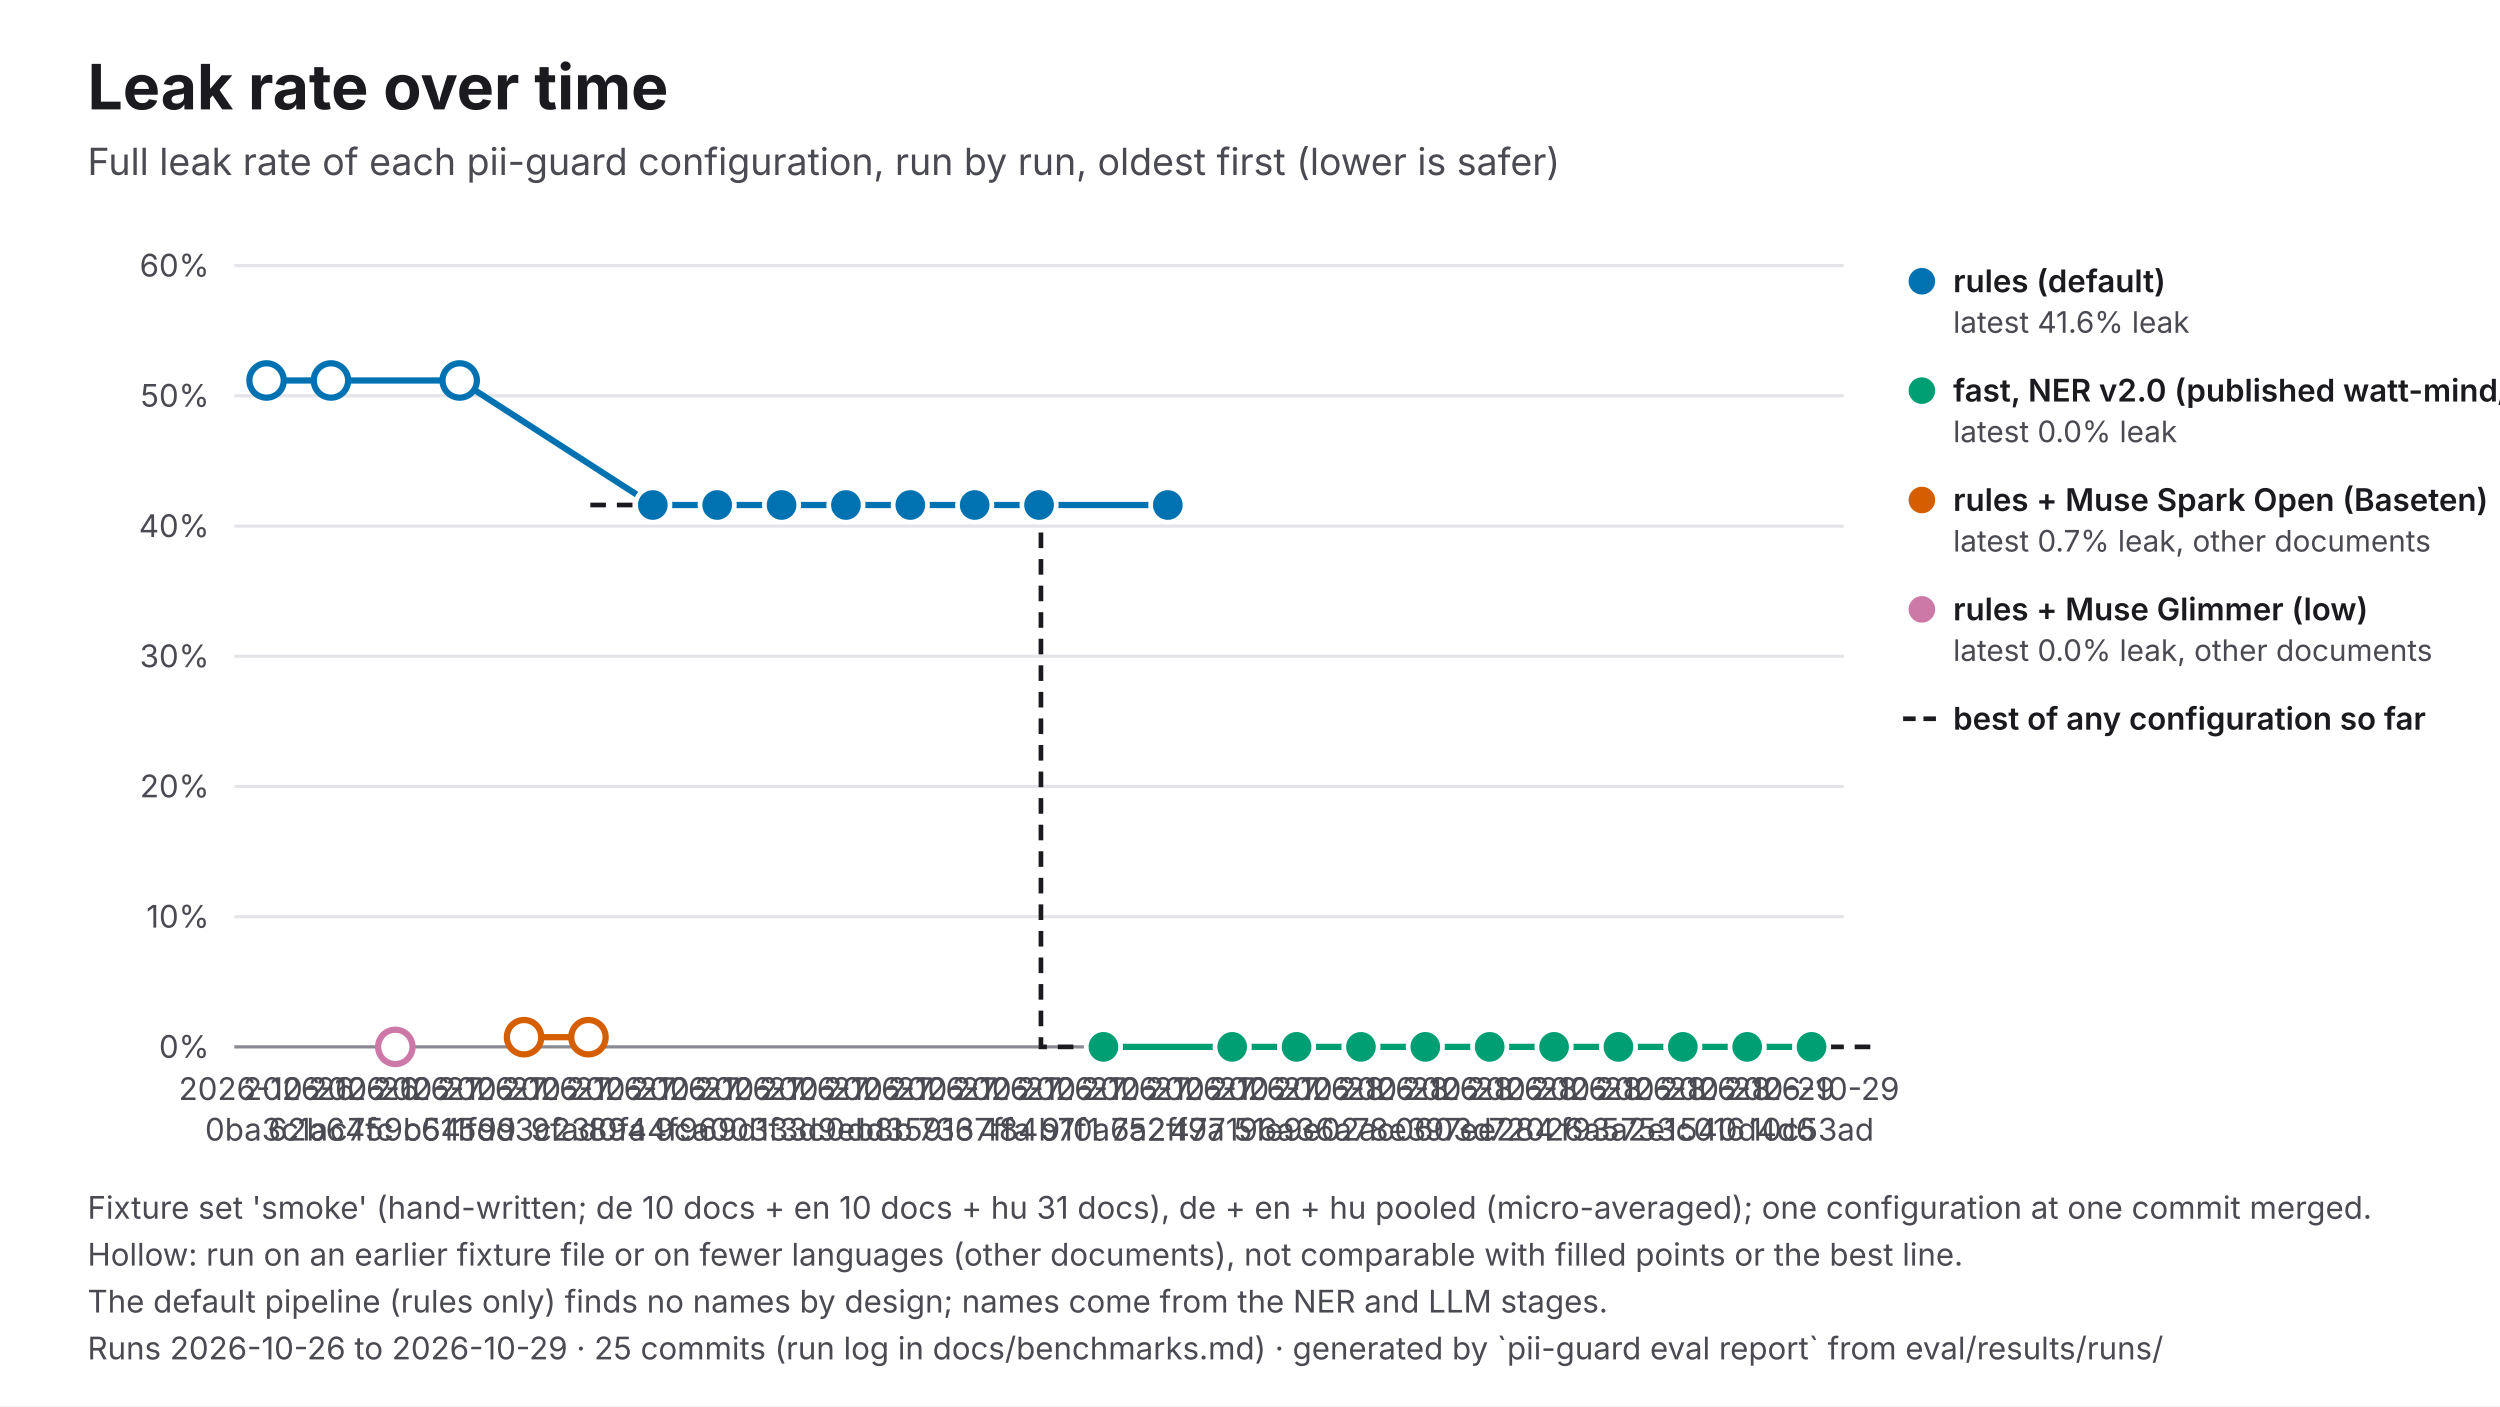
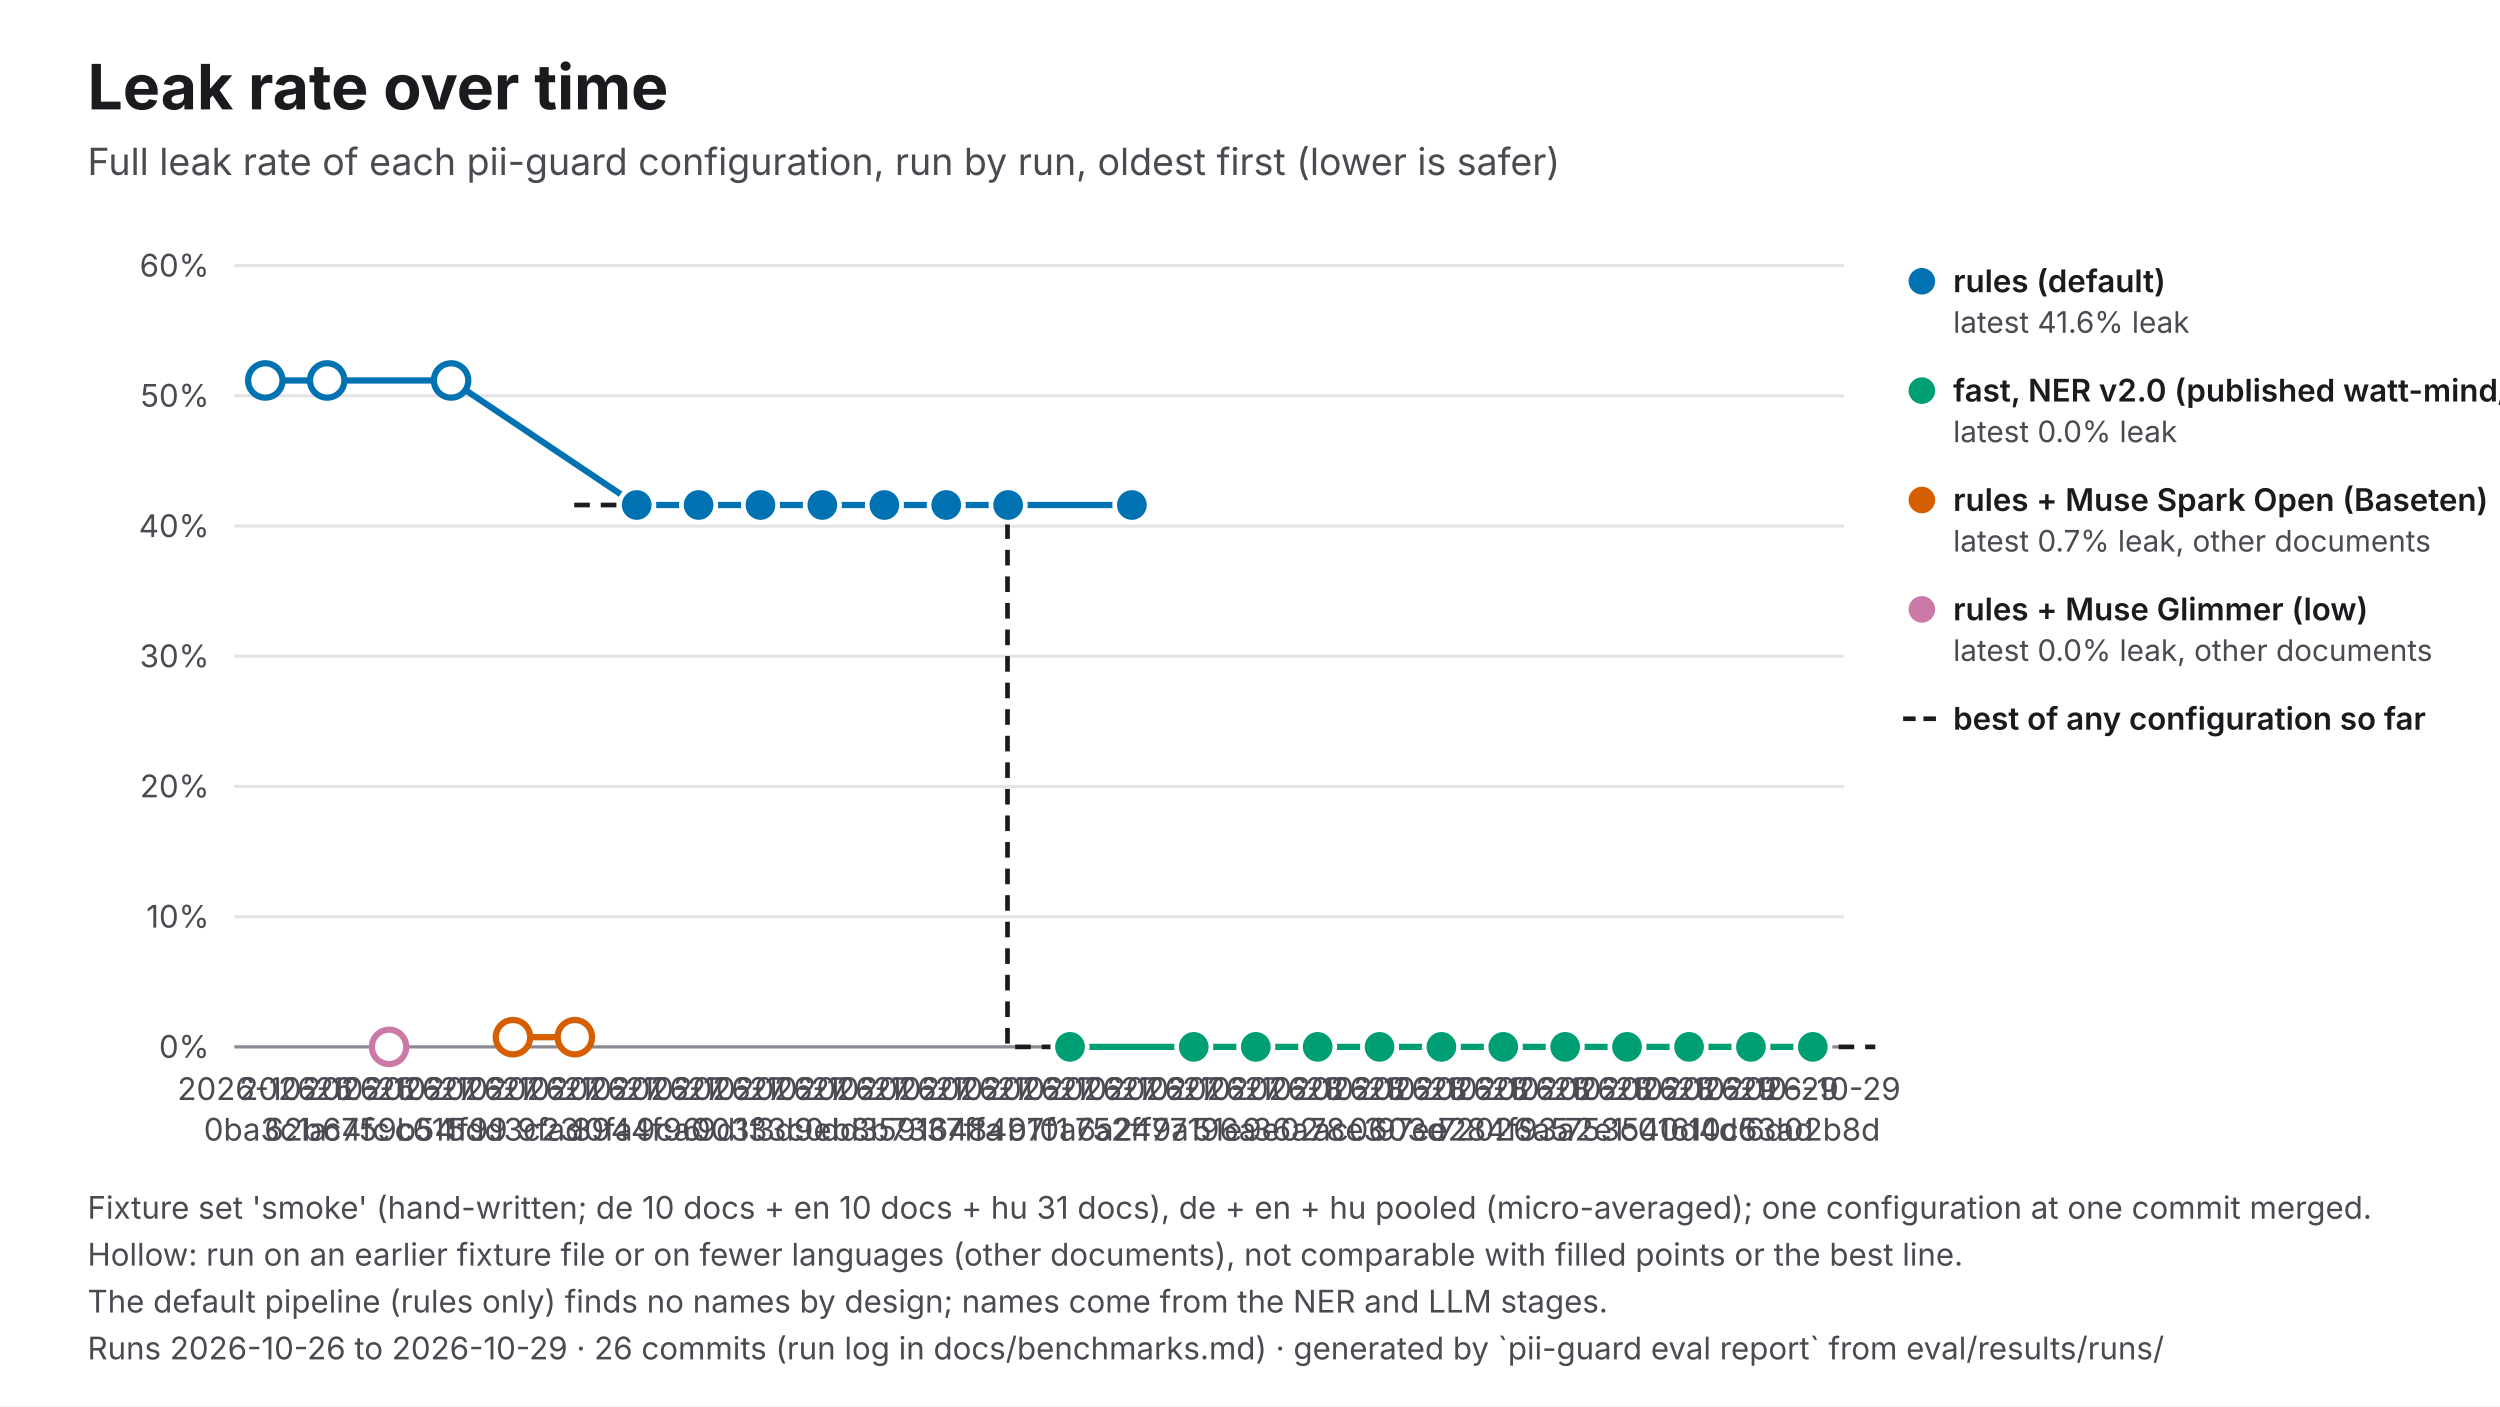
<svg xmlns="http://www.w3.org/2000/svg" viewBox="0 0 1600 900" width="1600" height="900" role="img" aria-labelledby="t d" font-family="Inter, 'Helvetica Neue', Helvetica, Arial, sans-serif">
  <rect width="1600" height="900" fill="#FFFFFF" />
  <text x="56" y="70" font-size="40" fill="#1B1B1F" font-weight="700">Leak rate over time</text>
  <text x="56" y="112" font-size="24" fill="#4A4A52">Full leak rate of each pii-guard configuration, run by run, oldest first (lower is safer)</text>
  <line x1="150" y1="670" x2="1180" y2="670" stroke="#E3E3E8" stroke-width="2" />
  <text x="134" y="677" font-size="20" fill="#4A4A52" text-anchor="end">0%</text>
  <line x1="150" y1="586.7" x2="1180" y2="586.7" stroke="#E3E3E8" stroke-width="2" />
  <text x="134" y="593.7" font-size="20" fill="#4A4A52" text-anchor="end">10%</text>
  <line x1="150" y1="503.3" x2="1180" y2="503.3" stroke="#E3E3E8" stroke-width="2" />
  <text x="134" y="510.3" font-size="20" fill="#4A4A52" text-anchor="end">20%</text>
  <line x1="150" y1="420" x2="1180" y2="420" stroke="#E3E3E8" stroke-width="2" />
  <text x="134" y="427" font-size="20" fill="#4A4A52" text-anchor="end">30%</text>
  <line x1="150" y1="336.7" x2="1180" y2="336.7" stroke="#E3E3E8" stroke-width="2" />
  <text x="134" y="343.7" font-size="20" fill="#4A4A52" text-anchor="end">40%</text>
  <line x1="150" y1="253.3" x2="1180" y2="253.3" stroke="#E3E3E8" stroke-width="2" />
  <text x="134" y="260.3" font-size="20" fill="#4A4A52" text-anchor="end">50%</text>
  <line x1="150" y1="170" x2="1180" y2="170" stroke="#E3E3E8" stroke-width="2" />
  <text x="134" y="177" font-size="20" fill="#4A4A52" text-anchor="end">60%</text>
-   <text x="170.6" y="704" font-size="20" fill="#4A4A52" text-anchor="middle">2026-10-26</text>
-   <text x="170.6" y="730" font-size="20" fill="#4A4A52" text-anchor="middle">0ba3c1a</text>
-   <text x="211.8" y="704" font-size="20" fill="#4A4A52" text-anchor="middle">2026-10-26</text>
-   <text x="211.8" y="730" font-size="20" fill="#4A4A52" text-anchor="middle">62b64fc</text>
-   <text x="253" y="704" font-size="20" fill="#4A4A52" text-anchor="middle">2026-10-27</text>
-   <text x="253" y="730" font-size="20" fill="#4A4A52" text-anchor="middle">c759b54</text>
-   <text x="294.2" y="704" font-size="20" fill="#4A4A52" text-anchor="middle">2026-10-27</text>
-   <text x="294.2" y="730" font-size="20" fill="#4A4A52" text-anchor="middle">c611f99</text>
-   <text x="335.4" y="704" font-size="20" fill="#4A4A52" text-anchor="middle">2026-10-27</text>
-   <text x="335.4" y="730" font-size="20" fill="#4A4A52" text-anchor="middle">5dd3c23</text>
-   <text x="376.6" y="704" font-size="20" fill="#4A4A52" text-anchor="middle">2026-10-27</text>
-   <text x="376.6" y="730" font-size="20" fill="#4A4A52" text-anchor="middle">9fad0fa</text>
-   <text x="417.8" y="704" font-size="20" fill="#4A4A52" text-anchor="middle">2026-10-27</text>
-   <text x="417.8" y="730" font-size="20" fill="#4A4A52" text-anchor="middle">8944f96</text>
-   <text x="459" y="704" font-size="20" fill="#4A4A52" text-anchor="middle">2026-10-27</text>
-   <text x="459" y="730" font-size="20" fill="#4A4A52" text-anchor="middle">9ca003f</text>
-   <text x="500.2" y="704" font-size="20" fill="#4A4A52" text-anchor="middle">2026-10-27</text>
-   <text x="500.2" y="730" font-size="20" fill="#4A4A52" text-anchor="middle">9d133c0</text>
-   <text x="541.4" y="704" font-size="20" fill="#4A4A52" text-anchor="middle">2026-10-27</text>
-   <text x="541.4" y="730" font-size="20" fill="#4A4A52" text-anchor="middle">3d9eb8b</text>
-   <text x="582.6" y="704" font-size="20" fill="#4A4A52" text-anchor="middle">2026-10-27</text>
-   <text x="582.6" y="730" font-size="20" fill="#4A4A52" text-anchor="middle">dd35916</text>
-   <text x="623.8" y="704" font-size="20" fill="#4A4A52" text-anchor="middle">2026-10-27</text>
-   <text x="623.8" y="730" font-size="20" fill="#4A4A52" text-anchor="middle">7337ffa</text>
-   <text x="665" y="704" font-size="20" fill="#4A4A52" text-anchor="middle">2026-10-27</text>
-   <text x="665" y="730" font-size="20" fill="#4A4A52" text-anchor="middle">484b7f1</text>
-   <text x="706.2" y="704" font-size="20" fill="#4A4A52" text-anchor="middle">2026-10-27</text>
-   <text x="706.2" y="730" font-size="20" fill="#4A4A52" text-anchor="middle">910a6a2</text>
-   <text x="747.4" y="704" font-size="20" fill="#4A4A52" text-anchor="middle">2026-10-27</text>
-   <text x="747.4" y="730" font-size="20" fill="#4A4A52" text-anchor="middle">752ff9a</text>
-   <text x="788.6" y="704" font-size="20" fill="#4A4A52" text-anchor="middle">2026-10-27</text>
-   <text x="788.6" y="730" font-size="20" fill="#4A4A52" text-anchor="middle">477196a</text>
-   <text x="829.8" y="704" font-size="20" fill="#4A4A52" text-anchor="middle">2026-10-28</text>
-   <text x="829.8" y="730" font-size="20" fill="#4A4A52" text-anchor="middle">51e9e02</text>
-   <text x="871" y="704" font-size="20" fill="#4A4A52" text-anchor="middle">2026-10-28</text>
-   <text x="871" y="730" font-size="20" fill="#4A4A52" text-anchor="middle">36a78e3</text>
-   <text x="912.2" y="704" font-size="20" fill="#4A4A52" text-anchor="middle">2026-10-28</text>
-   <text x="912.2" y="730" font-size="20" fill="#4A4A52" text-anchor="middle">ac0603d</text>
-   <text x="953.4" y="704" font-size="20" fill="#4A4A52" text-anchor="middle">2026-10-28</text>
-   <text x="953.4" y="730" font-size="20" fill="#4A4A52" text-anchor="middle">97ee284</text>
-   <text x="994.6" y="704" font-size="20" fill="#4A4A52" text-anchor="middle">2026-10-28</text>
-   <text x="994.6" y="730" font-size="20" fill="#4A4A52" text-anchor="middle">72026a5</text>
-   <text x="1035.8" y="704" font-size="20" fill="#4A4A52" text-anchor="middle">2026-10-28</text>
-   <text x="1035.8" y="730" font-size="20" fill="#4A4A52" text-anchor="middle">f93a2e1</text>
-   <text x="1077" y="704" font-size="20" fill="#4A4A52" text-anchor="middle">2026-10-28</text>
-   <text x="1077" y="730" font-size="20" fill="#4A4A52" text-anchor="middle">753c016</text>
-   <text x="1118.2" y="704" font-size="20" fill="#4A4A52" text-anchor="middle">2026-10-29</text>
-   <text x="1118.2" y="730" font-size="20" fill="#4A4A52" text-anchor="middle">540d4d6</text>
-   <text x="1159.4" y="704" font-size="20" fill="#4A4A52" text-anchor="middle">2026-10-29</text>
-   <text x="1159.4" y="730" font-size="20" fill="#4A4A52" text-anchor="middle">10c53ad</text>
+   <text x="169.8" y="704" font-size="20" fill="#4A4A52" text-anchor="middle">2026-10-26</text>
+   <text x="169.8" y="730" font-size="20" fill="#4A4A52" text-anchor="middle">0ba3c1a</text>
+   <text x="209.4" y="704" font-size="20" fill="#4A4A52" text-anchor="middle">2026-10-26</text>
+   <text x="209.4" y="730" font-size="20" fill="#4A4A52" text-anchor="middle">62b64fc</text>
+   <text x="249" y="704" font-size="20" fill="#4A4A52" text-anchor="middle">2026-10-27</text>
+   <text x="249" y="730" font-size="20" fill="#4A4A52" text-anchor="middle">c759b54</text>
+   <text x="288.7" y="704" font-size="20" fill="#4A4A52" text-anchor="middle">2026-10-27</text>
+   <text x="288.7" y="730" font-size="20" fill="#4A4A52" text-anchor="middle">c611f99</text>
+   <text x="328.3" y="704" font-size="20" fill="#4A4A52" text-anchor="middle">2026-10-27</text>
+   <text x="328.3" y="730" font-size="20" fill="#4A4A52" text-anchor="middle">5dd3c23</text>
+   <text x="367.9" y="704" font-size="20" fill="#4A4A52" text-anchor="middle">2026-10-27</text>
+   <text x="367.9" y="730" font-size="20" fill="#4A4A52" text-anchor="middle">9fad0fa</text>
+   <text x="407.5" y="704" font-size="20" fill="#4A4A52" text-anchor="middle">2026-10-27</text>
+   <text x="407.5" y="730" font-size="20" fill="#4A4A52" text-anchor="middle">8944f96</text>
+   <text x="447.1" y="704" font-size="20" fill="#4A4A52" text-anchor="middle">2026-10-27</text>
+   <text x="447.1" y="730" font-size="20" fill="#4A4A52" text-anchor="middle">9ca003f</text>
+   <text x="486.7" y="704" font-size="20" fill="#4A4A52" text-anchor="middle">2026-10-27</text>
+   <text x="486.7" y="730" font-size="20" fill="#4A4A52" text-anchor="middle">9d133c0</text>
+   <text x="526.3" y="704" font-size="20" fill="#4A4A52" text-anchor="middle">2026-10-27</text>
+   <text x="526.3" y="730" font-size="20" fill="#4A4A52" text-anchor="middle">3d9eb8b</text>
+   <text x="566" y="704" font-size="20" fill="#4A4A52" text-anchor="middle">2026-10-27</text>
+   <text x="566" y="730" font-size="20" fill="#4A4A52" text-anchor="middle">dd35916</text>
+   <text x="605.6" y="704" font-size="20" fill="#4A4A52" text-anchor="middle">2026-10-27</text>
+   <text x="605.6" y="730" font-size="20" fill="#4A4A52" text-anchor="middle">7337ffa</text>
+   <text x="645.2" y="704" font-size="20" fill="#4A4A52" text-anchor="middle">2026-10-27</text>
+   <text x="645.2" y="730" font-size="20" fill="#4A4A52" text-anchor="middle">484b7f1</text>
+   <text x="684.8" y="704" font-size="20" fill="#4A4A52" text-anchor="middle">2026-10-27</text>
+   <text x="684.8" y="730" font-size="20" fill="#4A4A52" text-anchor="middle">910a6a2</text>
+   <text x="724.4" y="704" font-size="20" fill="#4A4A52" text-anchor="middle">2026-10-27</text>
+   <text x="724.4" y="730" font-size="20" fill="#4A4A52" text-anchor="middle">752ff9a</text>
+   <text x="764" y="704" font-size="20" fill="#4A4A52" text-anchor="middle">2026-10-27</text>
+   <text x="764" y="730" font-size="20" fill="#4A4A52" text-anchor="middle">477196a</text>
+   <text x="803.7" y="704" font-size="20" fill="#4A4A52" text-anchor="middle">2026-10-28</text>
+   <text x="803.7" y="730" font-size="20" fill="#4A4A52" text-anchor="middle">51e9e02</text>
+   <text x="843.3" y="704" font-size="20" fill="#4A4A52" text-anchor="middle">2026-10-28</text>
+   <text x="843.3" y="730" font-size="20" fill="#4A4A52" text-anchor="middle">36a78e3</text>
+   <text x="882.9" y="704" font-size="20" fill="#4A4A52" text-anchor="middle">2026-10-28</text>
+   <text x="882.9" y="730" font-size="20" fill="#4A4A52" text-anchor="middle">ac0603d</text>
+   <text x="922.5" y="704" font-size="20" fill="#4A4A52" text-anchor="middle">2026-10-28</text>
+   <text x="922.5" y="730" font-size="20" fill="#4A4A52" text-anchor="middle">97ee284</text>
+   <text x="962.1" y="704" font-size="20" fill="#4A4A52" text-anchor="middle">2026-10-28</text>
+   <text x="962.1" y="730" font-size="20" fill="#4A4A52" text-anchor="middle">72026a5</text>
+   <text x="1001.7" y="704" font-size="20" fill="#4A4A52" text-anchor="middle">2026-10-28</text>
+   <text x="1001.7" y="730" font-size="20" fill="#4A4A52" text-anchor="middle">f93a2e1</text>
+   <text x="1041.3" y="704" font-size="20" fill="#4A4A52" text-anchor="middle">2026-10-28</text>
+   <text x="1041.3" y="730" font-size="20" fill="#4A4A52" text-anchor="middle">753c016</text>
+   <text x="1081" y="704" font-size="20" fill="#4A4A52" text-anchor="middle">2026-10-29</text>
+   <text x="1081" y="730" font-size="20" fill="#4A4A52" text-anchor="middle">540d4d6</text>
+   <text x="1120.6" y="704" font-size="20" fill="#4A4A52" text-anchor="middle">2026-10-29</text>
+   <text x="1120.6" y="730" font-size="20" fill="#4A4A52" text-anchor="middle">10c53ad</text>
+   <text x="1160.2" y="704" font-size="20" fill="#4A4A52" text-anchor="middle">2026-10-29</text>
+   <text x="1160.2" y="730" font-size="20" fill="#4A4A52" text-anchor="middle">6d02b8d</text>
  <line x1="150" y1="670" x2="1180" y2="670" stroke="#8A8A93" stroke-width="2" />
-   <path d="M377.8,323.2H419V323.2H460.2V323.2H501.4V323.2H542.6V323.2H583.8V323.2H625V323.2H666.2V670H707.4V670H748.6V670H789.8V670H831V670H872.2V670H913.4V670H954.6V670H995.8V670H1037V670H1078.2V670H1119.4V670H1199.4" fill="none" stroke="#1B1B1F" stroke-width="3" stroke-dasharray="10 7" />
-   <path d="M170.6,243.5L211.8,243.5L294.2,243.5L417.8,323.2L459,323.2L500.2,323.2L541.4,323.2L582.6,323.2L623.8,323.2L665,323.2L747.4,323.2" fill="none" stroke="#0072B2" stroke-width="4" />
-   <circle cx="170.6" cy="243.5" r="11" fill="#FFFFFF" stroke="#0072B2" stroke-width="4" />
-   <circle cx="211.8" cy="243.5" r="11" fill="#FFFFFF" stroke="#0072B2" stroke-width="4" />
-   <circle cx="294.2" cy="243.5" r="11" fill="#FFFFFF" stroke="#0072B2" stroke-width="4" />
-   <circle cx="417.8" cy="323.2" r="11" fill="#0072B2" stroke="#FFFFFF" stroke-width="3" />
-   <circle cx="459" cy="323.2" r="11" fill="#0072B2" stroke="#FFFFFF" stroke-width="3" />
-   <circle cx="500.2" cy="323.2" r="11" fill="#0072B2" stroke="#FFFFFF" stroke-width="3" />
-   <circle cx="541.4" cy="323.2" r="11" fill="#0072B2" stroke="#FFFFFF" stroke-width="3" />
-   <circle cx="582.6" cy="323.2" r="11" fill="#0072B2" stroke="#FFFFFF" stroke-width="3" />
-   <circle cx="623.8" cy="323.2" r="11" fill="#0072B2" stroke="#FFFFFF" stroke-width="3" />
-   <circle cx="665" cy="323.2" r="11" fill="#0072B2" stroke="#FFFFFF" stroke-width="3" />
-   <circle cx="747.4" cy="323.2" r="11" fill="#0072B2" stroke="#FFFFFF" stroke-width="3" />
-   <path d="M706.2,670L788.6,670L829.8,670L871,670L912.2,670L953.4,670L994.6,670L1035.8,670L1077,670L1118.2,670L1159.4,670" fill="none" stroke="#009E73" stroke-width="4" />
-   <circle cx="706.2" cy="670" r="11" fill="#009E73" stroke="#FFFFFF" stroke-width="3" />
-   <circle cx="788.6" cy="670" r="11" fill="#009E73" stroke="#FFFFFF" stroke-width="3" />
-   <circle cx="829.8" cy="670" r="11" fill="#009E73" stroke="#FFFFFF" stroke-width="3" />
-   <circle cx="871" cy="670" r="11" fill="#009E73" stroke="#FFFFFF" stroke-width="3" />
-   <circle cx="912.2" cy="670" r="11" fill="#009E73" stroke="#FFFFFF" stroke-width="3" />
-   <circle cx="953.4" cy="670" r="11" fill="#009E73" stroke="#FFFFFF" stroke-width="3" />
-   <circle cx="994.6" cy="670" r="11" fill="#009E73" stroke="#FFFFFF" stroke-width="3" />
-   <circle cx="1035.8" cy="670" r="11" fill="#009E73" stroke="#FFFFFF" stroke-width="3" />
-   <circle cx="1077" cy="670" r="11" fill="#009E73" stroke="#FFFFFF" stroke-width="3" />
-   <circle cx="1118.2" cy="670" r="11" fill="#009E73" stroke="#FFFFFF" stroke-width="3" />
-   <circle cx="1159.4" cy="670" r="11" fill="#009E73" stroke="#FFFFFF" stroke-width="3" />
-   <path d="M335.4,663.8L376.6,663.8" fill="none" stroke="#D55E00" stroke-width="4" />
-   <circle cx="335.4" cy="663.8" r="11" fill="#FFFFFF" stroke="#D55E00" stroke-width="4" />
-   <circle cx="376.6" cy="663.8" r="11" fill="#FFFFFF" stroke="#D55E00" stroke-width="4" />
-   <circle cx="253" cy="670" r="11" fill="#FFFFFF" stroke="#CC79A7" stroke-width="4" />
+   <path d="M367.5,323.2H407.1V323.2H446.7V323.2H486.3V323.2H526V323.2H565.6V323.2H605.2V323.2H644.8V670H684.4V670H724V670H763.7V670H803.3V670H842.9V670H882.5V670H922.1V670H961.7V670H1001.3V670H1041V670H1080.6V670H1120.2V670H1200.2" fill="none" stroke="#1B1B1F" stroke-width="3" stroke-dasharray="10 7" />
+   <path d="M169.8,243.5L209.4,243.5L288.7,243.5L407.5,323.2L447.1,323.2L486.7,323.2L526.3,323.2L566,323.2L605.6,323.2L645.2,323.2L724.4,323.2" fill="none" stroke="#0072B2" stroke-width="4" />
+   <circle cx="169.8" cy="243.5" r="11" fill="#FFFFFF" stroke="#0072B2" stroke-width="4" />
+   <circle cx="209.4" cy="243.5" r="11" fill="#FFFFFF" stroke="#0072B2" stroke-width="4" />
+   <circle cx="288.7" cy="243.5" r="11" fill="#FFFFFF" stroke="#0072B2" stroke-width="4" />
+   <circle cx="407.5" cy="323.2" r="11" fill="#0072B2" stroke="#FFFFFF" stroke-width="3" />
+   <circle cx="447.1" cy="323.2" r="11" fill="#0072B2" stroke="#FFFFFF" stroke-width="3" />
+   <circle cx="486.7" cy="323.2" r="11" fill="#0072B2" stroke="#FFFFFF" stroke-width="3" />
+   <circle cx="526.3" cy="323.2" r="11" fill="#0072B2" stroke="#FFFFFF" stroke-width="3" />
+   <circle cx="566" cy="323.2" r="11" fill="#0072B2" stroke="#FFFFFF" stroke-width="3" />
+   <circle cx="605.6" cy="323.2" r="11" fill="#0072B2" stroke="#FFFFFF" stroke-width="3" />
+   <circle cx="645.2" cy="323.2" r="11" fill="#0072B2" stroke="#FFFFFF" stroke-width="3" />
+   <circle cx="724.4" cy="323.2" r="11" fill="#0072B2" stroke="#FFFFFF" stroke-width="3" />
+   <path d="M684.8,670L764,670L803.7,670L843.3,670L882.9,670L922.5,670L962.1,670L1001.7,670L1041.3,670L1081,670L1120.6,670L1160.2,670" fill="none" stroke="#009E73" stroke-width="4" />
+   <circle cx="684.8" cy="670" r="11" fill="#009E73" stroke="#FFFFFF" stroke-width="3" />
+   <circle cx="764" cy="670" r="11" fill="#009E73" stroke="#FFFFFF" stroke-width="3" />
+   <circle cx="803.7" cy="670" r="11" fill="#009E73" stroke="#FFFFFF" stroke-width="3" />
+   <circle cx="843.3" cy="670" r="11" fill="#009E73" stroke="#FFFFFF" stroke-width="3" />
+   <circle cx="882.9" cy="670" r="11" fill="#009E73" stroke="#FFFFFF" stroke-width="3" />
+   <circle cx="922.5" cy="670" r="11" fill="#009E73" stroke="#FFFFFF" stroke-width="3" />
+   <circle cx="962.1" cy="670" r="11" fill="#009E73" stroke="#FFFFFF" stroke-width="3" />
+   <circle cx="1001.7" cy="670" r="11" fill="#009E73" stroke="#FFFFFF" stroke-width="3" />
+   <circle cx="1041.3" cy="670" r="11" fill="#009E73" stroke="#FFFFFF" stroke-width="3" />
+   <circle cx="1081" cy="670" r="11" fill="#009E73" stroke="#FFFFFF" stroke-width="3" />
+   <circle cx="1120.6" cy="670" r="11" fill="#009E73" stroke="#FFFFFF" stroke-width="3" />
+   <circle cx="1160.2" cy="670" r="11" fill="#009E73" stroke="#FFFFFF" stroke-width="3" />
+   <path d="M328.3,663.8L367.9,663.8" fill="none" stroke="#D55E00" stroke-width="4" />
+   <circle cx="328.3" cy="663.8" r="11" fill="#FFFFFF" stroke="#D55E00" stroke-width="4" />
+   <circle cx="367.9" cy="663.8" r="11" fill="#FFFFFF" stroke="#D55E00" stroke-width="4" />
+   <circle cx="249" cy="670" r="11" fill="#FFFFFF" stroke="#CC79A7" stroke-width="4" />
  <circle cx="1230" cy="180" r="10" fill="#0072B2" stroke="#FFFFFF" stroke-width="3" />
  <text x="1250" y="187" font-size="20" fill="#1B1B1F" font-weight="600">rules (default)</text>
  <text x="1250" y="213" font-size="19" fill="#4A4A52">latest 41.6% leak</text>
  <circle cx="1230" cy="250" r="10" fill="#009E73" stroke="#FFFFFF" stroke-width="3" />
  <text x="1250" y="257" font-size="20" fill="#1B1B1F" font-weight="600">fast, NER v2.0 (published watt-mind/pii-guard-ner-xlmr-base, LAB-1306)</text>
  <text x="1250" y="283" font-size="19" fill="#4A4A52">latest 0.0% leak</text>
  <circle cx="1230" cy="320" r="10" fill="#D55E00" stroke="#FFFFFF" stroke-width="3" />
  <text x="1250" y="327" font-size="20" fill="#1B1B1F" font-weight="600">rules + Muse Spark Open (Baseten)</text>
  <text x="1250" y="353" font-size="19" fill="#4A4A52">latest 0.7% leak, other documents</text>
  <circle cx="1230" cy="390" r="10" fill="#CC79A7" stroke="#FFFFFF" stroke-width="3" />
  <text x="1250" y="397" font-size="20" fill="#1B1B1F" font-weight="600">rules + Muse Glimmer (low)</text>
  <text x="1250" y="423" font-size="19" fill="#4A4A52">latest 0.0% leak, other documents</text>
  <line x1="1218" y1="460" x2="1242" y2="460" stroke="#1B1B1F" stroke-width="3" stroke-dasharray="8 5" />
  <text x="1250" y="467" font-size="20" fill="#1B1B1F" font-weight="600">best of any configuration so far</text>
  <text x="56" y="780" font-size="20" fill="#4A4A52">Fixture set 'smoke' (hand-written; de 10 docs + en 10 docs + hu 31 docs), de + en + hu pooled (micro-averaged); one configuration at one commit merged.</text>
  <text x="56" y="810" font-size="20" fill="#4A4A52">Hollow: run on an earlier fixture file or on fewer languages (other documents), not comparable with filled points or the best line.</text>
  <text x="56" y="840" font-size="20" fill="#4A4A52">The default pipeline (rules only) finds no names by design; names come from the NER and LLM stages.</text>
-   <text x="56" y="870" font-size="20" fill="#4A4A52">Runs 2026-10-26 to 2026-10-29 · 25 commits (run log in docs/benchmarks.md) · generated by `pii-guard eval report` from eval/results/runs/</text>
+   <text x="56" y="870" font-size="20" fill="#4A4A52">Runs 2026-10-26 to 2026-10-29 · 26 commits (run log in docs/benchmarks.md) · generated by `pii-guard eval report` from eval/results/runs/</text>
</svg>
